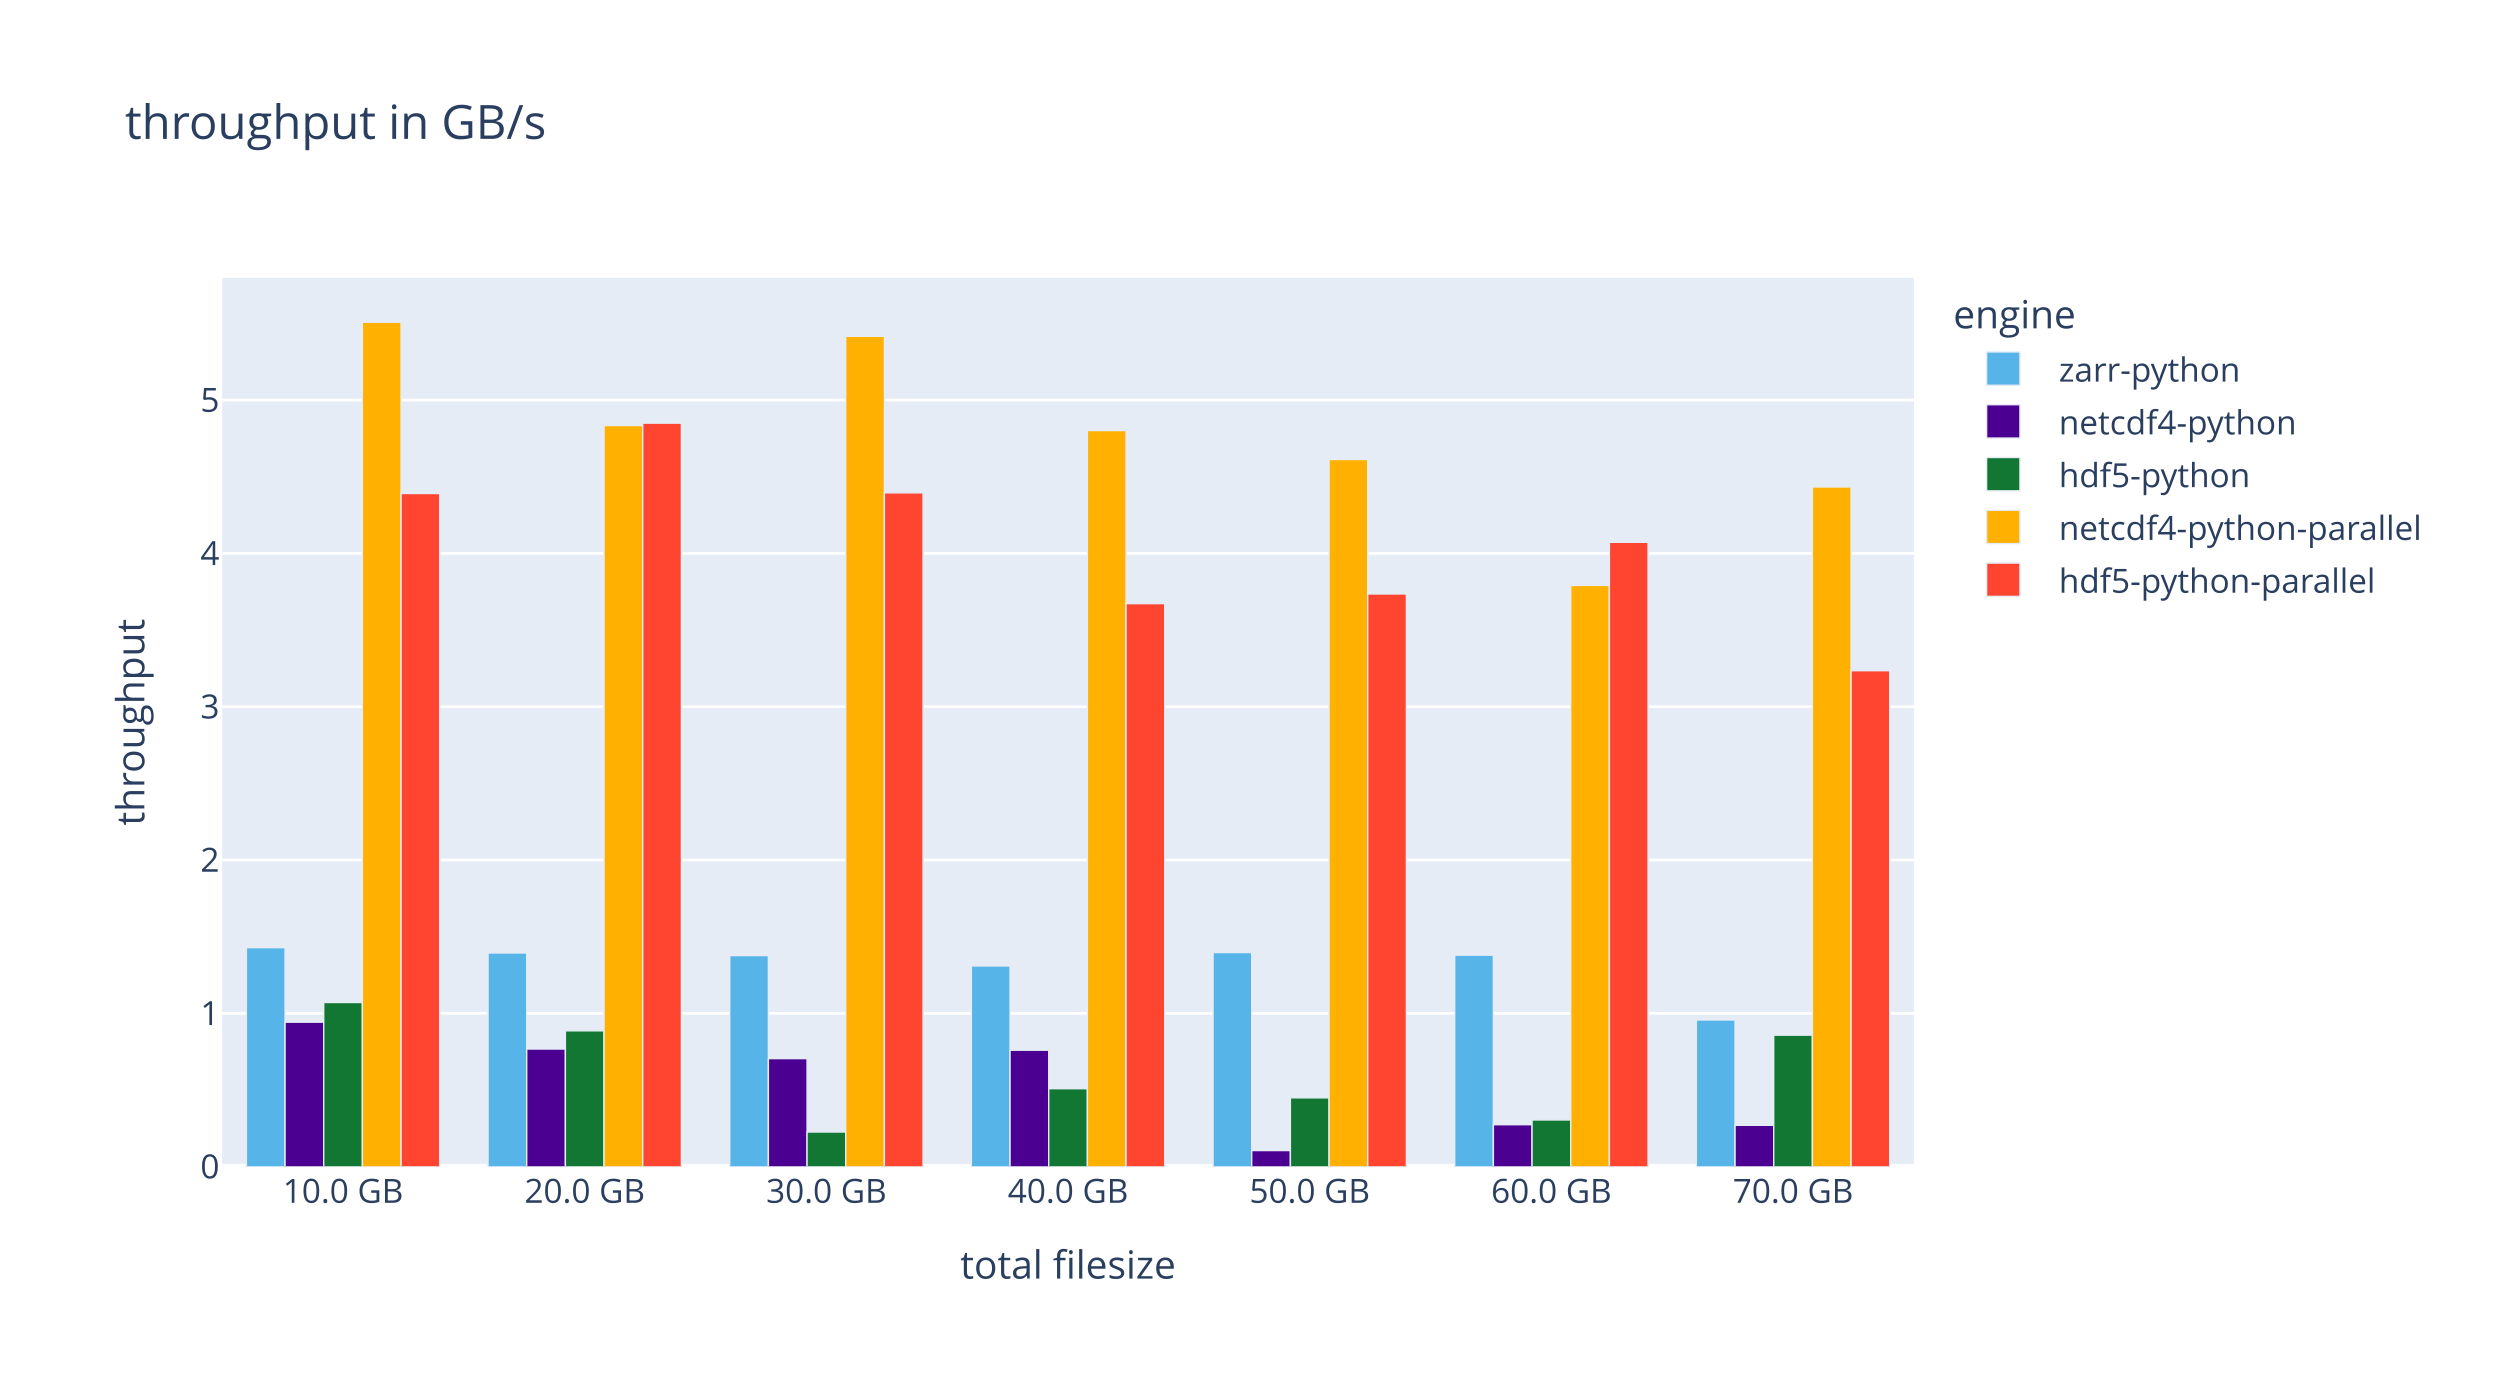
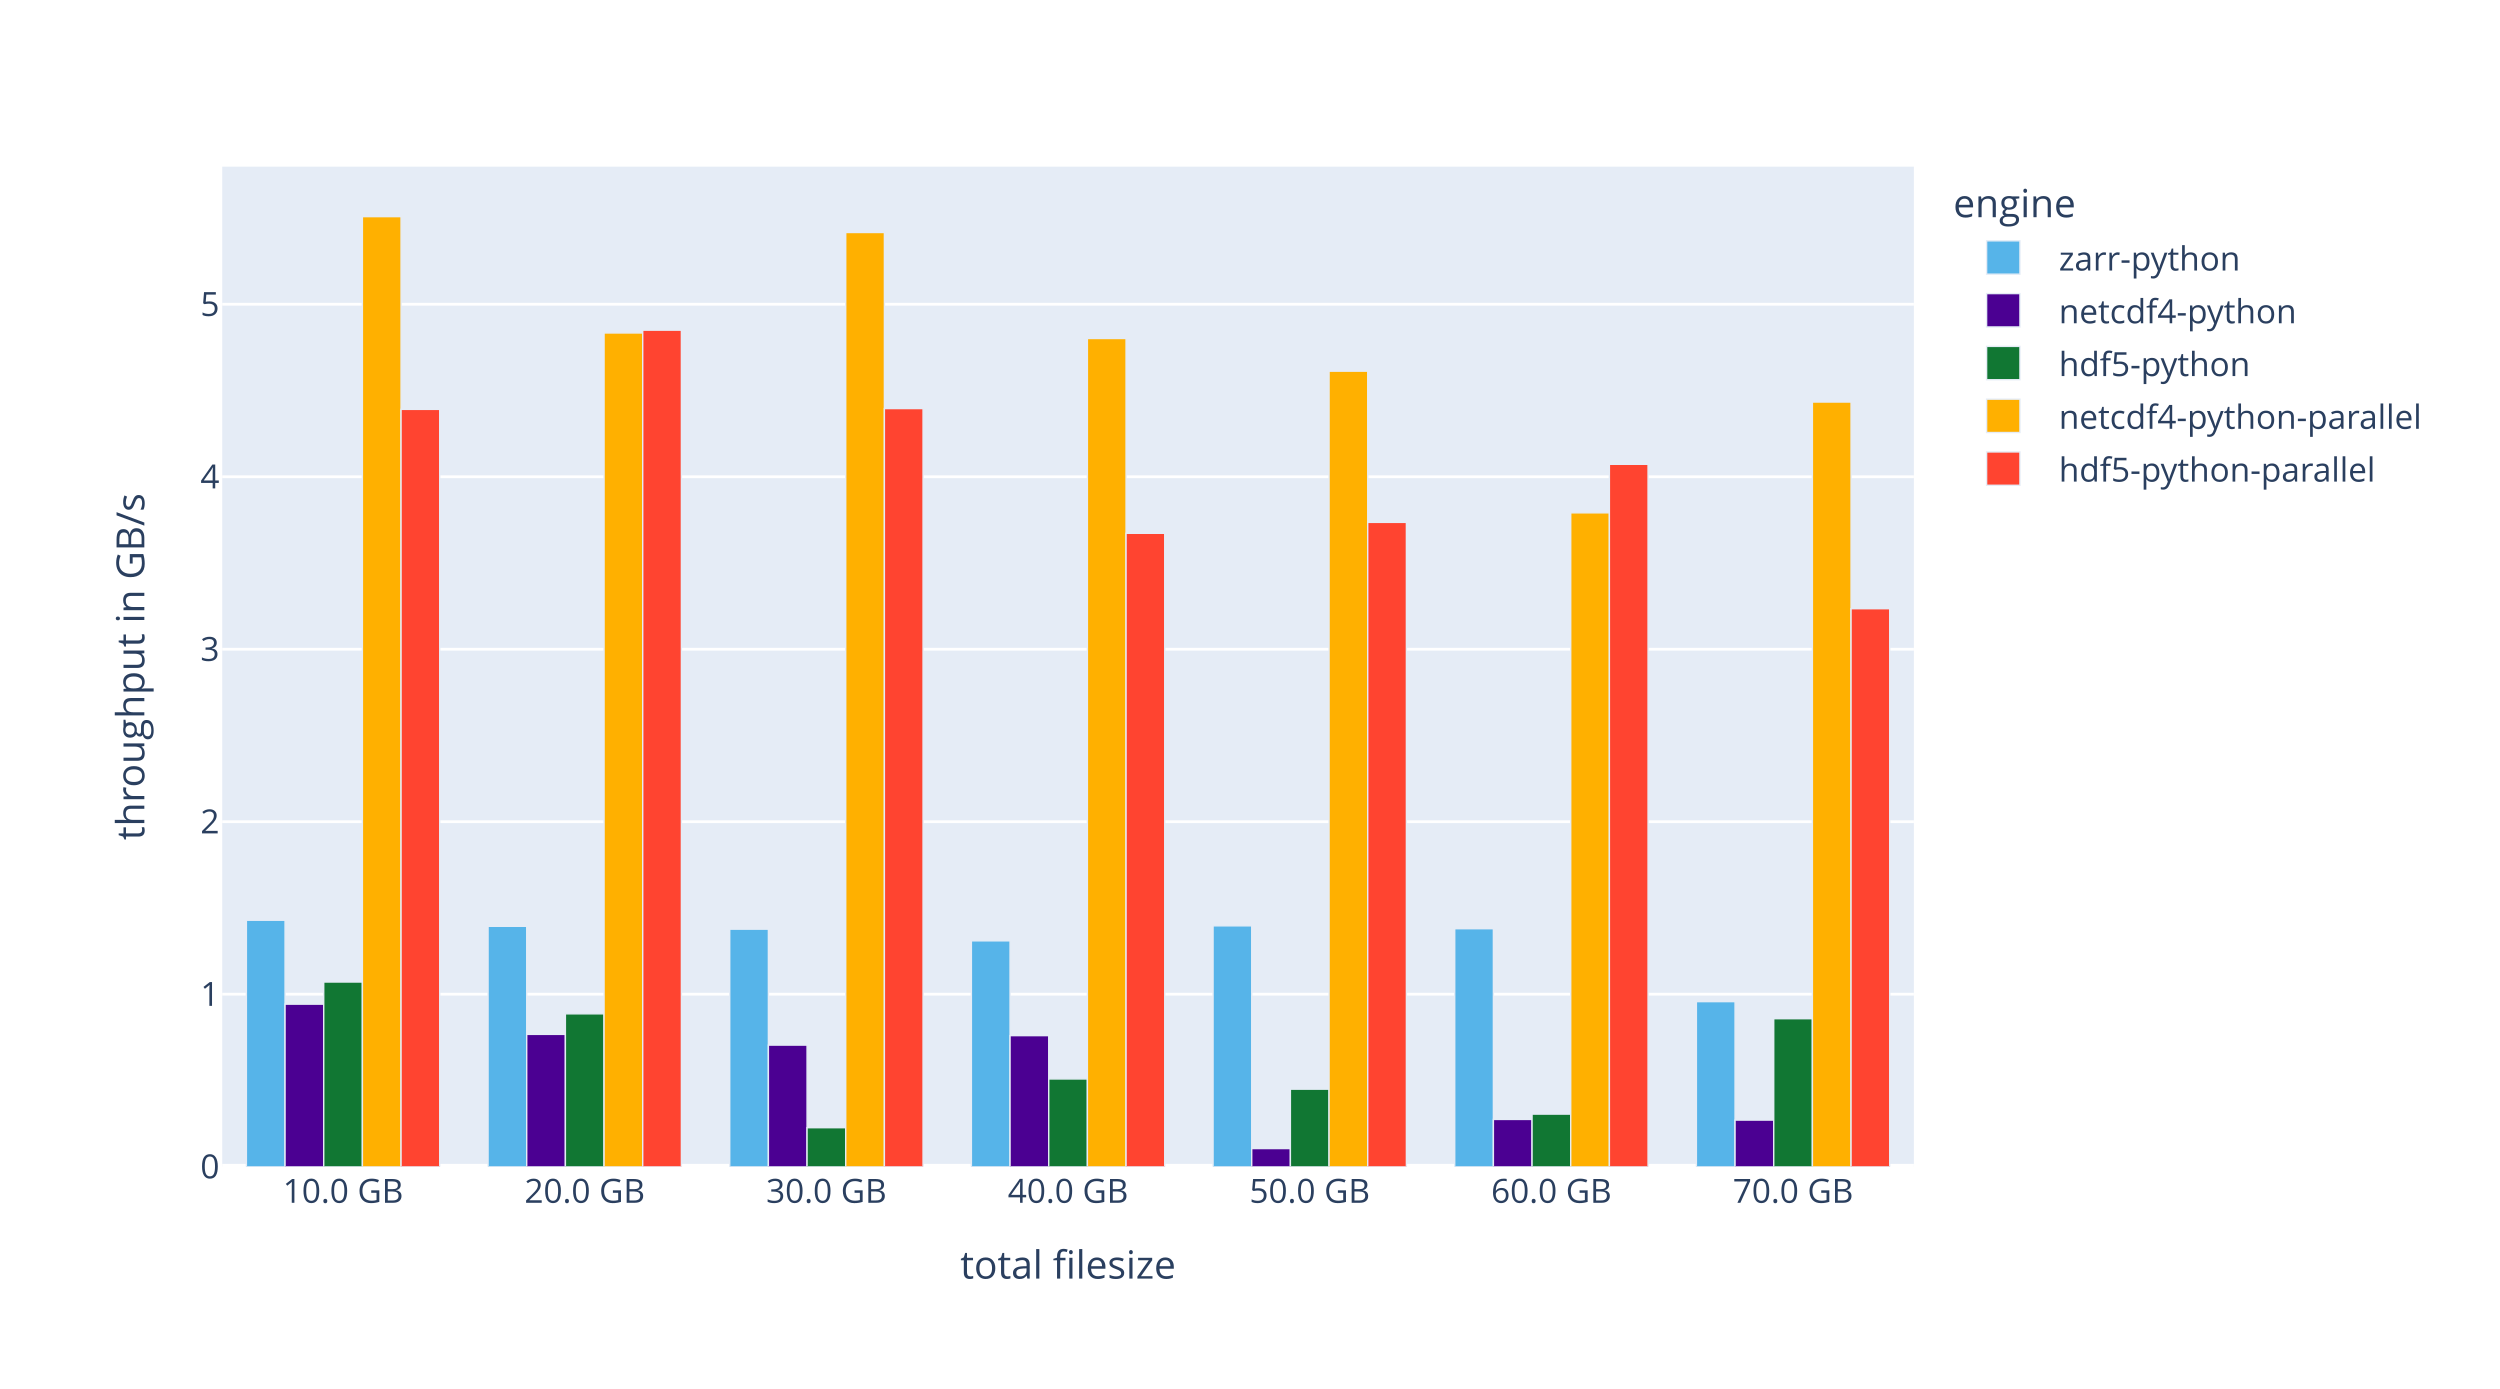
<svg xmlns="http://www.w3.org/2000/svg" class="main-svg" width="900" height="500" style="" viewBox="0 0 900 500">
  <rect x="0" y="0" width="900" height="500" style="fill: rgb(255, 255, 255); fill-opacity: 1;" />
-   <defs id="defs-a2e3cb">
+   <defs id="defs-348c60">
    <g class="clips">
-       <clipPath id="clipa2e3cbxyplot" class="plotclip">
-         <rect width="609" height="320" />
+       <clipPath id="clip348c60xyplot" class="plotclip">
+         <rect width="609" height="360" />
      </clipPath>
-       <clipPath class="axesclip" id="clipa2e3cbx">
+       <clipPath class="axesclip" id="clip348c60x">
        <rect x="80" y="0" width="609" height="500" />
      </clipPath>
-       <clipPath class="axesclip" id="clipa2e3cby">
-         <rect x="0" y="100" width="900" height="320" />
+       <clipPath class="axesclip" id="clip348c60y">
+         <rect x="0" y="60" width="900" height="360" />
      </clipPath>
-       <clipPath class="axesclip" id="clipa2e3cbxy">
-         <rect x="80" y="100" width="609" height="320" />
+       <clipPath class="axesclip" id="clip348c60xy">
+         <rect x="80" y="60" width="609" height="360" />
      </clipPath>
    </g>
    <g class="gradients" />
    <g class="patterns" />
  </defs>
  <g class="bglayer">
-     <rect class="bg" x="80" y="100" width="609" height="320" style="fill: rgb(229, 236, 246); fill-opacity: 1; stroke-width: 0;" />
+     <rect class="bg" x="80" y="60" width="609" height="360" style="fill: rgb(229, 236, 246); fill-opacity: 1; stroke-width: 0;" />
  </g>
  <g class="layer-below">
    <g class="imagelayer" />
    <g class="shapelayer" />
  </g>
  <g class="cartesianlayer">
    <g class="subplot xy">
      <g class="layer-subplot">
        <g class="shapelayer" />
        <g class="imagelayer" />
      </g>
      <g class="minor-gridlayer">
        <g class="x" />
        <g class="y" />
      </g>
      <g class="gridlayer">
        <g class="x" />
        <g class="y">
-           <path class="ygrid crisp" transform="translate(0,364.81)" d="M80,0h609" style="stroke: rgb(255, 255, 255); stroke-opacity: 1; stroke-width: 1px;" />
-           <path class="ygrid crisp" transform="translate(0,309.61)" d="M80,0h609" style="stroke: rgb(255, 255, 255); stroke-opacity: 1; stroke-width: 1px;" />
-           <path class="ygrid crisp" transform="translate(0,254.42)" d="M80,0h609" style="stroke: rgb(255, 255, 255); stroke-opacity: 1; stroke-width: 1px;" />
-           <path class="ygrid crisp" transform="translate(0,199.22)" d="M80,0h609" style="stroke: rgb(255, 255, 255); stroke-opacity: 1; stroke-width: 1px;" />
-           <path class="ygrid crisp" transform="translate(0,144.03)" d="M80,0h609" style="stroke: rgb(255, 255, 255); stroke-opacity: 1; stroke-width: 1px;" />
+           <path class="ygrid crisp" transform="translate(0,357.91)" d="M80,0h609" style="stroke: rgb(255, 255, 255); stroke-opacity: 1; stroke-width: 1px;" />
+           <path class="ygrid crisp" transform="translate(0,295.81)" d="M80,0h609" style="stroke: rgb(255, 255, 255); stroke-opacity: 1; stroke-width: 1px;" />
+           <path class="ygrid crisp" transform="translate(0,233.72)" d="M80,0h609" style="stroke: rgb(255, 255, 255); stroke-opacity: 1; stroke-width: 1px;" />
+           <path class="ygrid crisp" transform="translate(0,171.63)" d="M80,0h609" style="stroke: rgb(255, 255, 255); stroke-opacity: 1; stroke-width: 1px;" />
+           <path class="ygrid crisp" transform="translate(0,109.53)" d="M80,0h609" style="stroke: rgb(255, 255, 255); stroke-opacity: 1; stroke-width: 1px;" />
        </g>
      </g>
      <g class="zerolinelayer">
        <path class="yzl zl crisp" transform="translate(0,420)" d="M80,0h609" style="stroke: rgb(255, 255, 255); stroke-opacity: 1; stroke-width: 2px;" />
      </g>
      <g class="layer-between">
        <g class="shapelayer" />
        <g class="imagelayer" />
      </g>
      <path class="xlines-below" />
      <path class="ylines-below" />
      <g class="overlines-below" />
      <g class="xaxislayer-below" />
      <g class="yaxislayer-below" />
      <g class="overaxes-below" />
      <g class="overplot">
-         <g class="xy" transform="translate(80,100)" clip-path="url(#clipa2e3cbxyplot)">
+         <g class="xy" transform="translate(80,60)" clip-path="url(#clip348c60xyplot)">
          <g class="barlayer mlayer">
            <g class="trace bars" style="opacity: 1;">
              <g class="points">
                <g class="point">
-                   <path d="M8.7,320V241.14H22.62V320Z" style="vector-effect: none; opacity: 1; stroke-width: 0.5px; fill: rgb(86, 180, 233); fill-opacity: 1; stroke: rgb(229, 236, 246); stroke-opacity: 1;" />
-                 </g>
-                 <g class="point">
-                   <path d="M95.7,320V243.07H109.62V320Z" style="vector-effect: none; opacity: 1; stroke-width: 0.5px; fill: rgb(86, 180, 233); fill-opacity: 1; stroke: rgb(229, 236, 246); stroke-opacity: 1;" />
-                 </g>
-                 <g class="point">
-                   <path d="M182.7,320V244.01H196.62V320Z" style="vector-effect: none; opacity: 1; stroke-width: 0.5px; fill: rgb(86, 180, 233); fill-opacity: 1; stroke: rgb(229, 236, 246); stroke-opacity: 1;" />
-                 </g>
-                 <g class="point">
-                   <path d="M269.7,320V247.74H283.62V320Z" style="vector-effect: none; opacity: 1; stroke-width: 0.5px; fill: rgb(86, 180, 233); fill-opacity: 1; stroke: rgb(229, 236, 246); stroke-opacity: 1;" />
-                 </g>
-                 <g class="point">
-                   <path d="M356.7,320V242.92H370.62V320Z" style="vector-effect: none; opacity: 1; stroke-width: 0.5px; fill: rgb(86, 180, 233); fill-opacity: 1; stroke: rgb(229, 236, 246); stroke-opacity: 1;" />
-                 </g>
-                 <g class="point">
-                   <path d="M443.7,320V243.85H457.62V320Z" style="vector-effect: none; opacity: 1; stroke-width: 0.5px; fill: rgb(86, 180, 233); fill-opacity: 1; stroke: rgb(229, 236, 246); stroke-opacity: 1;" />
-                 </g>
-                 <g class="point">
-                   <path d="M530.7,320V267.19H544.62V320Z" style="vector-effect: none; opacity: 1; stroke-width: 0.5px; fill: rgb(86, 180, 233); fill-opacity: 1; stroke: rgb(229, 236, 246); stroke-opacity: 1;" />
-                 </g>
-               </g>
-             </g>
-             <g class="trace bars" style="opacity: 1;">
-               <g class="points">
-                 <g class="point">
-                   <path d="M22.62,320V267.99H36.54V320Z" style="vector-effect: none; opacity: 1; stroke-width: 0.5px; fill: rgb(75, 0, 146); fill-opacity: 1; stroke: rgb(229, 236, 246); stroke-opacity: 1;" />
-                 </g>
-                 <g class="point">
-                   <path d="M109.62,320V277.66H123.54V320Z" style="vector-effect: none; opacity: 1; stroke-width: 0.5px; fill: rgb(75, 0, 146); fill-opacity: 1; stroke: rgb(229, 236, 246); stroke-opacity: 1;" />
-                 </g>
-                 <g class="point">
-                   <path d="M196.62,320V281.1H210.54V320Z" style="vector-effect: none; opacity: 1; stroke-width: 0.5px; fill: rgb(75, 0, 146); fill-opacity: 1; stroke: rgb(229, 236, 246); stroke-opacity: 1;" />
-                 </g>
-                 <g class="point">
-                   <path d="M283.62,320V278.08H297.54V320Z" style="vector-effect: none; opacity: 1; stroke-width: 0.5px; fill: rgb(75, 0, 146); fill-opacity: 1; stroke: rgb(229, 236, 246); stroke-opacity: 1;" />
-                 </g>
-                 <g class="point">
-                   <path d="M370.62,320V314.21H384.54V320Z" style="vector-effect: none; opacity: 1; stroke-width: 0.5px; fill: rgb(75, 0, 146); fill-opacity: 1; stroke: rgb(229, 236, 246); stroke-opacity: 1;" />
-                 </g>
-                 <g class="point">
-                   <path d="M457.62,320V304.89H471.54V320Z" style="vector-effect: none; opacity: 1; stroke-width: 0.5px; fill: rgb(75, 0, 146); fill-opacity: 1; stroke: rgb(229, 236, 246); stroke-opacity: 1;" />
-                 </g>
-                 <g class="point">
-                   <path d="M544.62,320V305.1H558.54V320Z" style="vector-effect: none; opacity: 1; stroke-width: 0.5px; fill: rgb(75, 0, 146); fill-opacity: 1; stroke: rgb(229, 236, 246); stroke-opacity: 1;" />
-                 </g>
-               </g>
-             </g>
-             <g class="trace bars" style="opacity: 1;">
-               <g class="points">
-                 <g class="point">
-                   <path d="M36.54,320V260.91H50.46V320Z" style="vector-effect: none; opacity: 1; stroke-width: 0.5px; fill: rgb(17, 119, 51); fill-opacity: 1; stroke: rgb(229, 236, 246); stroke-opacity: 1;" />
-                 </g>
-                 <g class="point">
-                   <path d="M123.54,320V271.1H137.46V320Z" style="vector-effect: none; opacity: 1; stroke-width: 0.5px; fill: rgb(17, 119, 51); fill-opacity: 1; stroke: rgb(229, 236, 246); stroke-opacity: 1;" />
-                 </g>
-                 <g class="point">
-                   <path d="M210.54,320V307.53H224.46V320Z" style="vector-effect: none; opacity: 1; stroke-width: 0.5px; fill: rgb(17, 119, 51); fill-opacity: 1; stroke: rgb(229, 236, 246); stroke-opacity: 1;" />
-                 </g>
-                 <g class="point">
-                   <path d="M297.54,320V291.93H311.46V320Z" style="vector-effect: none; opacity: 1; stroke-width: 0.5px; fill: rgb(17, 119, 51); fill-opacity: 1; stroke: rgb(229, 236, 246); stroke-opacity: 1;" />
-                 </g>
-                 <g class="point">
-                   <path d="M384.54,320V295.21H398.46V320Z" style="vector-effect: none; opacity: 1; stroke-width: 0.5px; fill: rgb(17, 119, 51); fill-opacity: 1; stroke: rgb(229, 236, 246); stroke-opacity: 1;" />
-                 </g>
-                 <g class="point">
-                   <path d="M471.54,320V303.18H485.46V320Z" style="vector-effect: none; opacity: 1; stroke-width: 0.5px; fill: rgb(17, 119, 51); fill-opacity: 1; stroke: rgb(229, 236, 246); stroke-opacity: 1;" />
-                 </g>
-                 <g class="point">
-                   <path d="M558.54,320V272.66H572.46V320Z" style="vector-effect: none; opacity: 1; stroke-width: 0.5px; fill: rgb(17, 119, 51); fill-opacity: 1; stroke: rgb(229, 236, 246); stroke-opacity: 1;" />
-                 </g>
-               </g>
-             </g>
-             <g class="trace bars" style="opacity: 1;">
-               <g class="points">
-                 <g class="point">
-                   <path d="M50.46,320V16H64.38V320Z" style="vector-effect: none; opacity: 1; stroke-width: 0.5px; fill: rgb(255, 176, 0); fill-opacity: 1; stroke: rgb(229, 236, 246); stroke-opacity: 1;" />
-                 </g>
-                 <g class="point">
-                   <path d="M137.46,320V53.21H151.38V320Z" style="vector-effect: none; opacity: 1; stroke-width: 0.5px; fill: rgb(255, 176, 0); fill-opacity: 1; stroke: rgb(229, 236, 246); stroke-opacity: 1;" />
-                 </g>
-                 <g class="point">
-                   <path d="M224.46,320V21.06H238.38V320Z" style="vector-effect: none; opacity: 1; stroke-width: 0.5px; fill: rgb(255, 176, 0); fill-opacity: 1; stroke: rgb(229, 236, 246); stroke-opacity: 1;" />
-                 </g>
-                 <g class="point">
-                   <path d="M311.46,320V55H325.38V320Z" style="vector-effect: none; opacity: 1; stroke-width: 0.5px; fill: rgb(255, 176, 0); fill-opacity: 1; stroke: rgb(229, 236, 246); stroke-opacity: 1;" />
-                 </g>
-                 <g class="point">
-                   <path d="M398.46,320V65.43H412.38V320Z" style="vector-effect: none; opacity: 1; stroke-width: 0.5px; fill: rgb(255, 176, 0); fill-opacity: 1; stroke: rgb(229, 236, 246); stroke-opacity: 1;" />
-                 </g>
-                 <g class="point">
-                   <path d="M485.46,320V110.76H499.38V320Z" style="vector-effect: none; opacity: 1; stroke-width: 0.5px; fill: rgb(255, 176, 0); fill-opacity: 1; stroke: rgb(229, 236, 246); stroke-opacity: 1;" />
-                 </g>
-                 <g class="point">
-                   <path d="M572.46,320V75.32H586.38V320Z" style="vector-effect: none; opacity: 1; stroke-width: 0.5px; fill: rgb(255, 176, 0); fill-opacity: 1; stroke: rgb(229, 236, 246); stroke-opacity: 1;" />
-                 </g>
-               </g>
-             </g>
-             <g class="trace bars" style="opacity: 1;">
-               <g class="points">
-                 <g class="point">
-                   <path d="M64.38,320V77.66H78.3V320Z" style="vector-effect: none; opacity: 1; stroke-width: 0.5px; fill: rgb(255, 68, 48); fill-opacity: 1; stroke: rgb(229, 236, 246); stroke-opacity: 1;" />
-                 </g>
-                 <g class="point">
-                   <path d="M151.38,320V52.33H165.3V320Z" style="vector-effect: none; opacity: 1; stroke-width: 0.5px; fill: rgb(255, 68, 48); fill-opacity: 1; stroke: rgb(229, 236, 246); stroke-opacity: 1;" />
-                 </g>
-                 <g class="point">
-                   <path d="M238.38,320V77.42H252.3V320Z" style="vector-effect: none; opacity: 1; stroke-width: 0.5px; fill: rgb(255, 68, 48); fill-opacity: 1; stroke: rgb(229, 236, 246); stroke-opacity: 1;" />
-                 </g>
-                 <g class="point">
-                   <path d="M325.38,320V117.32H339.3V320Z" style="vector-effect: none; opacity: 1; stroke-width: 0.5px; fill: rgb(255, 68, 48); fill-opacity: 1; stroke: rgb(229, 236, 246); stroke-opacity: 1;" />
-                 </g>
-                 <g class="point">
-                   <path d="M412.38,320V113.83H426.3V320Z" style="vector-effect: none; opacity: 1; stroke-width: 0.5px; fill: rgb(255, 68, 48); fill-opacity: 1; stroke: rgb(229, 236, 246); stroke-opacity: 1;" />
-                 </g>
-                 <g class="point">
-                   <path d="M499.38,320V95.24H513.3V320Z" style="vector-effect: none; opacity: 1; stroke-width: 0.5px; fill: rgb(255, 68, 48); fill-opacity: 1; stroke: rgb(229, 236, 246); stroke-opacity: 1;" />
-                 </g>
-                 <g class="point">
-                   <path d="M586.38,320V141.45H600.3V320Z" style="vector-effect: none; opacity: 1; stroke-width: 0.5px; fill: rgb(255, 68, 48); fill-opacity: 1; stroke: rgb(229, 236, 246); stroke-opacity: 1;" />
+                   <path d="M8.7,360V271.28H22.62V360Z" style="vector-effect: none; opacity: 1; stroke-width: 0.5px; fill: rgb(86, 180, 233); fill-opacity: 1; stroke: rgb(229, 236, 246); stroke-opacity: 1;" />
+                 </g>
+                 <g class="point">
+                   <path d="M95.7,360V273.46H109.62V360Z" style="vector-effect: none; opacity: 1; stroke-width: 0.5px; fill: rgb(86, 180, 233); fill-opacity: 1; stroke: rgb(229, 236, 246); stroke-opacity: 1;" />
+                 </g>
+                 <g class="point">
+                   <path d="M182.7,360V274.51H196.62V360Z" style="vector-effect: none; opacity: 1; stroke-width: 0.5px; fill: rgb(86, 180, 233); fill-opacity: 1; stroke: rgb(229, 236, 246); stroke-opacity: 1;" />
+                 </g>
+                 <g class="point">
+                   <path d="M269.7,360V278.71H283.62V360Z" style="vector-effect: none; opacity: 1; stroke-width: 0.5px; fill: rgb(86, 180, 233); fill-opacity: 1; stroke: rgb(229, 236, 246); stroke-opacity: 1;" />
+                 </g>
+                 <g class="point">
+                   <path d="M356.7,360V273.29H370.62V360Z" style="vector-effect: none; opacity: 1; stroke-width: 0.5px; fill: rgb(86, 180, 233); fill-opacity: 1; stroke: rgb(229, 236, 246); stroke-opacity: 1;" />
+                 </g>
+                 <g class="point">
+                   <path d="M443.7,360V274.33H457.62V360Z" style="vector-effect: none; opacity: 1; stroke-width: 0.5px; fill: rgb(86, 180, 233); fill-opacity: 1; stroke: rgb(229, 236, 246); stroke-opacity: 1;" />
+                 </g>
+                 <g class="point">
+                   <path d="M530.7,360V300.59H544.62V360Z" style="vector-effect: none; opacity: 1; stroke-width: 0.5px; fill: rgb(86, 180, 233); fill-opacity: 1; stroke: rgb(229, 236, 246); stroke-opacity: 1;" />
+                 </g>
+               </g>
+             </g>
+             <g class="trace bars" style="opacity: 1;">
+               <g class="points">
+                 <g class="point">
+                   <path d="M22.62,360V301.49H36.54V360Z" style="vector-effect: none; opacity: 1; stroke-width: 0.5px; fill: rgb(75, 0, 146); fill-opacity: 1; stroke: rgb(229, 236, 246); stroke-opacity: 1;" />
+                 </g>
+                 <g class="point">
+                   <path d="M109.62,360V312.37H123.54V360Z" style="vector-effect: none; opacity: 1; stroke-width: 0.5px; fill: rgb(75, 0, 146); fill-opacity: 1; stroke: rgb(229, 236, 246); stroke-opacity: 1;" />
+                 </g>
+                 <g class="point">
+                   <path d="M196.62,360V316.24H210.54V360Z" style="vector-effect: none; opacity: 1; stroke-width: 0.5px; fill: rgb(75, 0, 146); fill-opacity: 1; stroke: rgb(229, 236, 246); stroke-opacity: 1;" />
+                 </g>
+                 <g class="point">
+                   <path d="M283.62,360V312.84H297.54V360Z" style="vector-effect: none; opacity: 1; stroke-width: 0.5px; fill: rgb(75, 0, 146); fill-opacity: 1; stroke: rgb(229, 236, 246); stroke-opacity: 1;" />
+                 </g>
+                 <g class="point">
+                   <path d="M370.62,360V353.48H384.54V360Z" style="vector-effect: none; opacity: 1; stroke-width: 0.5px; fill: rgb(75, 0, 146); fill-opacity: 1; stroke: rgb(229, 236, 246); stroke-opacity: 1;" />
+                 </g>
+                 <g class="point">
+                   <path d="M457.62,360V343H471.54V360Z" style="vector-effect: none; opacity: 1; stroke-width: 0.5px; fill: rgb(75, 0, 146); fill-opacity: 1; stroke: rgb(229, 236, 246); stroke-opacity: 1;" />
+                 </g>
+                 <g class="point">
+                   <path d="M544.62,360V343.23H558.54V360Z" style="vector-effect: none; opacity: 1; stroke-width: 0.5px; fill: rgb(75, 0, 146); fill-opacity: 1; stroke: rgb(229, 236, 246); stroke-opacity: 1;" />
+                 </g>
+               </g>
+             </g>
+             <g class="trace bars" style="opacity: 1;">
+               <g class="points">
+                 <g class="point">
+                   <path d="M36.54,360V293.53H50.46V360Z" style="vector-effect: none; opacity: 1; stroke-width: 0.5px; fill: rgb(17, 119, 51); fill-opacity: 1; stroke: rgb(229, 236, 246); stroke-opacity: 1;" />
+                 </g>
+                 <g class="point">
+                   <path d="M123.54,360V304.98H137.46V360Z" style="vector-effect: none; opacity: 1; stroke-width: 0.5px; fill: rgb(17, 119, 51); fill-opacity: 1; stroke: rgb(229, 236, 246); stroke-opacity: 1;" />
+                 </g>
+                 <g class="point">
+                   <path d="M210.54,360V345.97H224.46V360Z" style="vector-effect: none; opacity: 1; stroke-width: 0.5px; fill: rgb(17, 119, 51); fill-opacity: 1; stroke: rgb(229, 236, 246); stroke-opacity: 1;" />
+                 </g>
+                 <g class="point">
+                   <path d="M297.54,360V328.42H311.46V360Z" style="vector-effect: none; opacity: 1; stroke-width: 0.5px; fill: rgb(17, 119, 51); fill-opacity: 1; stroke: rgb(229, 236, 246); stroke-opacity: 1;" />
+                 </g>
+                 <g class="point">
+                   <path d="M384.54,360V332.11H398.46V360Z" style="vector-effect: none; opacity: 1; stroke-width: 0.5px; fill: rgb(17, 119, 51); fill-opacity: 1; stroke: rgb(229, 236, 246); stroke-opacity: 1;" />
+                 </g>
+                 <g class="point">
+                   <path d="M471.54,360V341.08H485.46V360Z" style="vector-effect: none; opacity: 1; stroke-width: 0.5px; fill: rgb(17, 119, 51); fill-opacity: 1; stroke: rgb(229, 236, 246); stroke-opacity: 1;" />
+                 </g>
+                 <g class="point">
+                   <path d="M558.54,360V306.74H572.46V360Z" style="vector-effect: none; opacity: 1; stroke-width: 0.5px; fill: rgb(17, 119, 51); fill-opacity: 1; stroke: rgb(229, 236, 246); stroke-opacity: 1;" />
+                 </g>
+               </g>
+             </g>
+             <g class="trace bars" style="opacity: 1;">
+               <g class="points">
+                 <g class="point">
+                   <path d="M50.46,360V18H64.38V360Z" style="vector-effect: none; opacity: 1; stroke-width: 0.5px; fill: rgb(255, 176, 0); fill-opacity: 1; stroke: rgb(229, 236, 246); stroke-opacity: 1;" />
+                 </g>
+                 <g class="point">
+                   <path d="M137.46,360V59.86H151.38V360Z" style="vector-effect: none; opacity: 1; stroke-width: 0.5px; fill: rgb(255, 176, 0); fill-opacity: 1; stroke: rgb(229, 236, 246); stroke-opacity: 1;" />
+                 </g>
+                 <g class="point">
+                   <path d="M224.46,360V23.69H238.38V360Z" style="vector-effect: none; opacity: 1; stroke-width: 0.5px; fill: rgb(255, 176, 0); fill-opacity: 1; stroke: rgb(229, 236, 246); stroke-opacity: 1;" />
+                 </g>
+                 <g class="point">
+                   <path d="M311.46,360V61.87H325.38V360Z" style="vector-effect: none; opacity: 1; stroke-width: 0.5px; fill: rgb(255, 176, 0); fill-opacity: 1; stroke: rgb(229, 236, 246); stroke-opacity: 1;" />
+                 </g>
+                 <g class="point">
+                   <path d="M398.46,360V73.61H412.38V360Z" style="vector-effect: none; opacity: 1; stroke-width: 0.5px; fill: rgb(255, 176, 0); fill-opacity: 1; stroke: rgb(229, 236, 246); stroke-opacity: 1;" />
+                 </g>
+                 <g class="point">
+                   <path d="M485.46,360V124.61H499.38V360Z" style="vector-effect: none; opacity: 1; stroke-width: 0.5px; fill: rgb(255, 176, 0); fill-opacity: 1; stroke: rgb(229, 236, 246); stroke-opacity: 1;" />
+                 </g>
+                 <g class="point">
+                   <path d="M572.46,360V84.74H586.38V360Z" style="vector-effect: none; opacity: 1; stroke-width: 0.5px; fill: rgb(255, 176, 0); fill-opacity: 1; stroke: rgb(229, 236, 246); stroke-opacity: 1;" />
+                 </g>
+               </g>
+             </g>
+             <g class="trace bars" style="opacity: 1;">
+               <g class="points">
+                 <g class="point">
+                   <path d="M64.38,360V87.37H78.3V360Z" style="vector-effect: none; opacity: 1; stroke-width: 0.5px; fill: rgb(255, 68, 48); fill-opacity: 1; stroke: rgb(229, 236, 246); stroke-opacity: 1;" />
+                 </g>
+                 <g class="point">
+                   <path d="M151.38,360V58.87H165.3V360Z" style="vector-effect: none; opacity: 1; stroke-width: 0.5px; fill: rgb(255, 68, 48); fill-opacity: 1; stroke: rgb(229, 236, 246); stroke-opacity: 1;" />
+                 </g>
+                 <g class="point">
+                   <path d="M238.38,360V87.09H252.3V360Z" style="vector-effect: none; opacity: 1; stroke-width: 0.5px; fill: rgb(255, 68, 48); fill-opacity: 1; stroke: rgb(229, 236, 246); stroke-opacity: 1;" />
+                 </g>
+                 <g class="point">
+                   <path d="M325.38,360V131.99H339.3V360Z" style="vector-effect: none; opacity: 1; stroke-width: 0.5px; fill: rgb(255, 68, 48); fill-opacity: 1; stroke: rgb(229, 236, 246); stroke-opacity: 1;" />
+                 </g>
+                 <g class="point">
+                   <path d="M412.38,360V128.05H426.3V360Z" style="vector-effect: none; opacity: 1; stroke-width: 0.5px; fill: rgb(255, 68, 48); fill-opacity: 1; stroke: rgb(229, 236, 246); stroke-opacity: 1;" />
+                 </g>
+                 <g class="point">
+                   <path d="M499.38,360V107.14H513.3V360Z" style="vector-effect: none; opacity: 1; stroke-width: 0.5px; fill: rgb(255, 68, 48); fill-opacity: 1; stroke: rgb(229, 236, 246); stroke-opacity: 1;" />
+                 </g>
+                 <g class="point">
+                   <path d="M586.38,360V159.13H600.3V360Z" style="vector-effect: none; opacity: 1; stroke-width: 0.5px; fill: rgb(255, 68, 48); fill-opacity: 1; stroke: rgb(229, 236, 246); stroke-opacity: 1;" />
                </g>
              </g>
            </g>
          </g>
        </g>
      </g>
      <path class="xlines-above crisp" d="M0,0" style="fill: none;" />
      <path class="ylines-above crisp" d="M0,0" style="fill: none;" />
      <g class="overlines-above" />
      <g class="xaxislayer-above">
        <g class="xtick">
          <text text-anchor="middle" x="0" y="433" transform="translate(123.5,0)" style="font-family: 'Open Sans', verdana, arial, sans-serif; font-size: 12px; fill: rgb(42, 63, 95); fill-opacity: 1; white-space: pre; opacity: 1;">10.0 GB</text>
        </g>
        <g class="xtick">
          <text text-anchor="middle" x="0" y="433" transform="translate(210.5,0)" style="font-family: 'Open Sans', verdana, arial, sans-serif; font-size: 12px; fill: rgb(42, 63, 95); fill-opacity: 1; white-space: pre; opacity: 1;">20.0 GB</text>
        </g>
        <g class="xtick">
          <text text-anchor="middle" x="0" y="433" transform="translate(297.5,0)" style="font-family: 'Open Sans', verdana, arial, sans-serif; font-size: 12px; fill: rgb(42, 63, 95); fill-opacity: 1; white-space: pre; opacity: 1;">30.0 GB</text>
        </g>
        <g class="xtick">
          <text text-anchor="middle" x="0" y="433" transform="translate(384.5,0)" style="font-family: 'Open Sans', verdana, arial, sans-serif; font-size: 12px; fill: rgb(42, 63, 95); fill-opacity: 1; white-space: pre; opacity: 1;">40.0 GB</text>
        </g>
        <g class="xtick">
          <text text-anchor="middle" x="0" y="433" transform="translate(471.5,0)" style="font-family: 'Open Sans', verdana, arial, sans-serif; font-size: 12px; fill: rgb(42, 63, 95); fill-opacity: 1; white-space: pre; opacity: 1;">50.0 GB</text>
        </g>
        <g class="xtick">
          <text text-anchor="middle" x="0" y="433" transform="translate(558.5,0)" style="font-family: 'Open Sans', verdana, arial, sans-serif; font-size: 12px; fill: rgb(42, 63, 95); fill-opacity: 1; white-space: pre; opacity: 1;">60.0 GB</text>
        </g>
        <g class="xtick">
          <text text-anchor="middle" x="0" y="433" transform="translate(645.5,0)" style="font-family: 'Open Sans', verdana, arial, sans-serif; font-size: 12px; fill: rgb(42, 63, 95); fill-opacity: 1; white-space: pre; opacity: 1;">70.0 GB</text>
        </g>
      </g>
      <g class="yaxislayer-above">
        <g class="ytick">
          <text text-anchor="end" x="79" y="4.2" transform="translate(0,420)" style="font-family: 'Open Sans', verdana, arial, sans-serif; font-size: 12px; fill: rgb(42, 63, 95); fill-opacity: 1; white-space: pre; opacity: 1;">0</text>
        </g>
        <g class="ytick">
-           <text text-anchor="end" x="79" y="4.2" style="font-family: 'Open Sans', verdana, arial, sans-serif; font-size: 12px; fill: rgb(42, 63, 95); fill-opacity: 1; white-space: pre; opacity: 1;" transform="translate(0,364.81)">1</text>
-         </g>
-         <g class="ytick">
-           <text text-anchor="end" x="79" y="4.2" style="font-family: 'Open Sans', verdana, arial, sans-serif; font-size: 12px; fill: rgb(42, 63, 95); fill-opacity: 1; white-space: pre; opacity: 1;" transform="translate(0,309.61)">2</text>
-         </g>
-         <g class="ytick">
-           <text text-anchor="end" x="79" y="4.2" style="font-family: 'Open Sans', verdana, arial, sans-serif; font-size: 12px; fill: rgb(42, 63, 95); fill-opacity: 1; white-space: pre; opacity: 1;" transform="translate(0,254.42)">3</text>
-         </g>
-         <g class="ytick">
-           <text text-anchor="end" x="79" y="4.2" style="font-family: 'Open Sans', verdana, arial, sans-serif; font-size: 12px; fill: rgb(42, 63, 95); fill-opacity: 1; white-space: pre; opacity: 1;" transform="translate(0,199.22)">4</text>
-         </g>
-         <g class="ytick">
-           <text text-anchor="end" x="79" y="4.2" style="font-family: 'Open Sans', verdana, arial, sans-serif; font-size: 12px; fill: rgb(42, 63, 95); fill-opacity: 1; white-space: pre; opacity: 1;" transform="translate(0,144.03)">5</text>
+           <text text-anchor="end" x="79" y="4.2" style="font-family: 'Open Sans', verdana, arial, sans-serif; font-size: 12px; fill: rgb(42, 63, 95); fill-opacity: 1; white-space: pre; opacity: 1;" transform="translate(0,357.91)">1</text>
+         </g>
+         <g class="ytick">
+           <text text-anchor="end" x="79" y="4.2" style="font-family: 'Open Sans', verdana, arial, sans-serif; font-size: 12px; fill: rgb(42, 63, 95); fill-opacity: 1; white-space: pre; opacity: 1;" transform="translate(0,295.81)">2</text>
+         </g>
+         <g class="ytick">
+           <text text-anchor="end" x="79" y="4.2" style="font-family: 'Open Sans', verdana, arial, sans-serif; font-size: 12px; fill: rgb(42, 63, 95); fill-opacity: 1; white-space: pre; opacity: 1;" transform="translate(0,233.72)">3</text>
+         </g>
+         <g class="ytick">
+           <text text-anchor="end" x="79" y="4.2" style="font-family: 'Open Sans', verdana, arial, sans-serif; font-size: 12px; fill: rgb(42, 63, 95); fill-opacity: 1; white-space: pre; opacity: 1;" transform="translate(0,171.63)">4</text>
+         </g>
+         <g class="ytick">
+           <text text-anchor="end" x="79" y="4.2" style="font-family: 'Open Sans', verdana, arial, sans-serif; font-size: 12px; fill: rgb(42, 63, 95); fill-opacity: 1; white-space: pre; opacity: 1;" transform="translate(0,109.53)">5</text>
        </g>
      </g>
      <g class="overaxes-above" />
    </g>
  </g>
  <g class="polarlayer" />
  <g class="smithlayer" />
  <g class="ternarylayer" />
  <g class="geolayer" />
  <g class="funnelarealayer" />
  <g class="pielayer" />
  <g class="iciclelayer" />
  <g class="treemaplayer" />
  <g class="sunburstlayer" />
  <g class="glimages" />
-   <defs id="topdefs-a2e3cb">
+   <defs id="topdefs-348c60">
    <g class="clips" />
-     <clipPath id="legenda2e3cb">
+     <clipPath id="legend348c60">
      <rect width="187" height="124" x="0" y="0" />
    </clipPath>
  </defs>
  <g class="layer-above">
    <g class="imagelayer" />
    <g class="shapelayer" />
  </g>
  <g class="infolayer">
-     <g class="legend" pointer-events="all" transform="translate(701.18,100)">
+     <g class="legend" pointer-events="all" transform="translate(701.18,60)">
      <rect class="bg" shape-rendering="crispEdges" width="187" height="124" x="0" y="0" style="stroke: rgb(68, 68, 68); stroke-opacity: 1; fill: rgb(255, 255, 255); fill-opacity: 1; stroke-width: 0px;" />
-       <g class="scrollbox" transform="" clip-path="url(#legenda2e3cb)">
+       <g class="scrollbox" transform="" clip-path="url(#legend348c60)">
        <text class="legendtitletext" text-anchor="start" x="2" y="18.2" style="font-family: 'Open Sans', verdana, arial, sans-serif; font-size: 14px; fill: rgb(42, 63, 95); fill-opacity: 1; white-space: pre;">engine</text>
        <g class="groups" transform="">
          <g class="traces" transform="translate(0,32.7)" style="opacity: 1;">
            <text class="legendtext" text-anchor="start" x="40" y="4.68" style="font-family: 'Open Sans', verdana, arial, sans-serif; font-size: 12px; fill: rgb(42, 63, 95); fill-opacity: 1; white-space: pre;">zarr-python</text>
            <g class="layers" style="opacity: 1;">
              <g class="legendfill" />
              <g class="legendlines" />
              <g class="legendsymbols">
                <g class="legendpoints">
                  <path class="legendundefined" d="M6,6H-6V-6H6Z" transform="translate(20,0)" style="stroke-width: 0.5px; fill: rgb(86, 180, 233); fill-opacity: 1; stroke: rgb(229, 236, 246); stroke-opacity: 1;" />
                </g>
              </g>
            </g>
            <rect class="legendtoggle" x="0" y="-9.5" width="181.047" height="19" style="fill: rgb(0, 0, 0); fill-opacity: 0;" />
          </g>
        </g>
        <g class="groups" transform="">
          <g class="traces" transform="translate(0,51.7)" style="opacity: 1;">
            <text class="legendtext" text-anchor="start" x="40" y="4.68" style="font-family: 'Open Sans', verdana, arial, sans-serif; font-size: 12px; fill: rgb(42, 63, 95); fill-opacity: 1; white-space: pre;">netcdf4-python</text>
            <g class="layers" style="opacity: 1;">
              <g class="legendfill" />
              <g class="legendlines" />
              <g class="legendsymbols">
                <g class="legendpoints">
                  <path class="legendundefined" d="M6,6H-6V-6H6Z" transform="translate(20,0)" style="stroke-width: 0.5px; fill: rgb(75, 0, 146); fill-opacity: 1; stroke: rgb(229, 236, 246); stroke-opacity: 1;" />
                </g>
              </g>
            </g>
            <rect class="legendtoggle" x="0" y="-9.5" width="181.047" height="19" style="fill: rgb(0, 0, 0); fill-opacity: 0;" />
          </g>
        </g>
        <g class="groups" transform="">
          <g class="traces" transform="translate(0,70.7)" style="opacity: 1;">
            <text class="legendtext" text-anchor="start" x="40" y="4.68" style="font-family: 'Open Sans', verdana, arial, sans-serif; font-size: 12px; fill: rgb(42, 63, 95); fill-opacity: 1; white-space: pre;">hdf5-python</text>
            <g class="layers" style="opacity: 1;">
              <g class="legendfill" />
              <g class="legendlines" />
              <g class="legendsymbols">
                <g class="legendpoints">
                  <path class="legendundefined" d="M6,6H-6V-6H6Z" transform="translate(20,0)" style="stroke-width: 0.5px; fill: rgb(17, 119, 51); fill-opacity: 1; stroke: rgb(229, 236, 246); stroke-opacity: 1;" />
                </g>
              </g>
            </g>
            <rect class="legendtoggle" x="0" y="-9.5" width="181.047" height="19" style="fill: rgb(0, 0, 0); fill-opacity: 0;" />
          </g>
        </g>
        <g class="groups" transform="">
          <g class="traces" transform="translate(0,89.7)" style="opacity: 1;">
            <text class="legendtext" text-anchor="start" x="40" y="4.68" style="font-family: 'Open Sans', verdana, arial, sans-serif; font-size: 12px; fill: rgb(42, 63, 95); fill-opacity: 1; white-space: pre;">netcdf4-python-parallel</text>
            <g class="layers" style="opacity: 1;">
              <g class="legendfill" />
              <g class="legendlines" />
              <g class="legendsymbols">
                <g class="legendpoints">
                  <path class="legendundefined" d="M6,6H-6V-6H6Z" transform="translate(20,0)" style="stroke-width: 0.5px; fill: rgb(255, 176, 0); fill-opacity: 1; stroke: rgb(229, 236, 246); stroke-opacity: 1;" />
                </g>
              </g>
            </g>
            <rect class="legendtoggle" x="0" y="-9.5" width="181.047" height="19" style="fill: rgb(0, 0, 0); fill-opacity: 0;" />
          </g>
        </g>
        <g class="groups" transform="">
          <g class="traces" transform="translate(0,108.7)" style="opacity: 1;">
            <text class="legendtext" text-anchor="start" x="40" y="4.68" style="font-family: 'Open Sans', verdana, arial, sans-serif; font-size: 12px; fill: rgb(42, 63, 95); fill-opacity: 1; white-space: pre;">hdf5-python-parallel</text>
            <g class="layers" style="opacity: 1;">
              <g class="legendfill" />
              <g class="legendlines" />
              <g class="legendsymbols">
                <g class="legendpoints">
                  <path class="legendundefined" d="M6,6H-6V-6H6Z" transform="translate(20,0)" style="stroke-width: 0.5px; fill: rgb(255, 68, 48); fill-opacity: 1; stroke: rgb(229, 236, 246); stroke-opacity: 1;" />
                </g>
              </g>
            </g>
            <rect class="legendtoggle" x="0" y="-9.5" width="181.047" height="19" style="fill: rgb(0, 0, 0); fill-opacity: 0;" />
          </g>
        </g>
      </g>
      <rect class="scrollbar" rx="20" ry="3" width="0" height="0" x="0" y="0" style="fill: rgb(128, 139, 164); fill-opacity: 1;" />
    </g>
-     <g class="g-gtitle">
-       <text class="gtitle" x="45" y="50" text-anchor="start" dy="0em" style="opacity: 1; font-family: 'Open Sans', verdana, arial, sans-serif; font-size: 17px; fill: rgb(42, 63, 95); fill-opacity: 1; white-space: pre;">throughput in GB/s</text>
-     </g>
+     <g class="g-gtitle" />
    <g class="g-xtitle">
      <text class="xtitle" x="384.5" y="460.3" text-anchor="middle" style="opacity: 1; font-family: 'Open Sans', verdana, arial, sans-serif; font-size: 14px; fill: rgb(42, 63, 95); fill-opacity: 1; white-space: pre;">total filesize</text>
    </g>
    <g class="g-ytitle">
-       <text class="ytitle" transform="rotate(-90,51.95938,260)" x="51.959" y="260" text-anchor="middle" style="opacity: 1; font-family: 'Open Sans', verdana, arial, sans-serif; font-size: 14px; fill: rgb(42, 63, 95); fill-opacity: 1; white-space: pre;">throughput</text>
+       <text class="ytitle" transform="rotate(-90,51.95938,240)" x="51.959" y="240" text-anchor="middle" style="opacity: 1; font-family: 'Open Sans', verdana, arial, sans-serif; font-size: 14px; fill: rgb(42, 63, 95); fill-opacity: 1; white-space: pre;">throughput in GB/s</text>
    </g>
  </g>
</svg>
